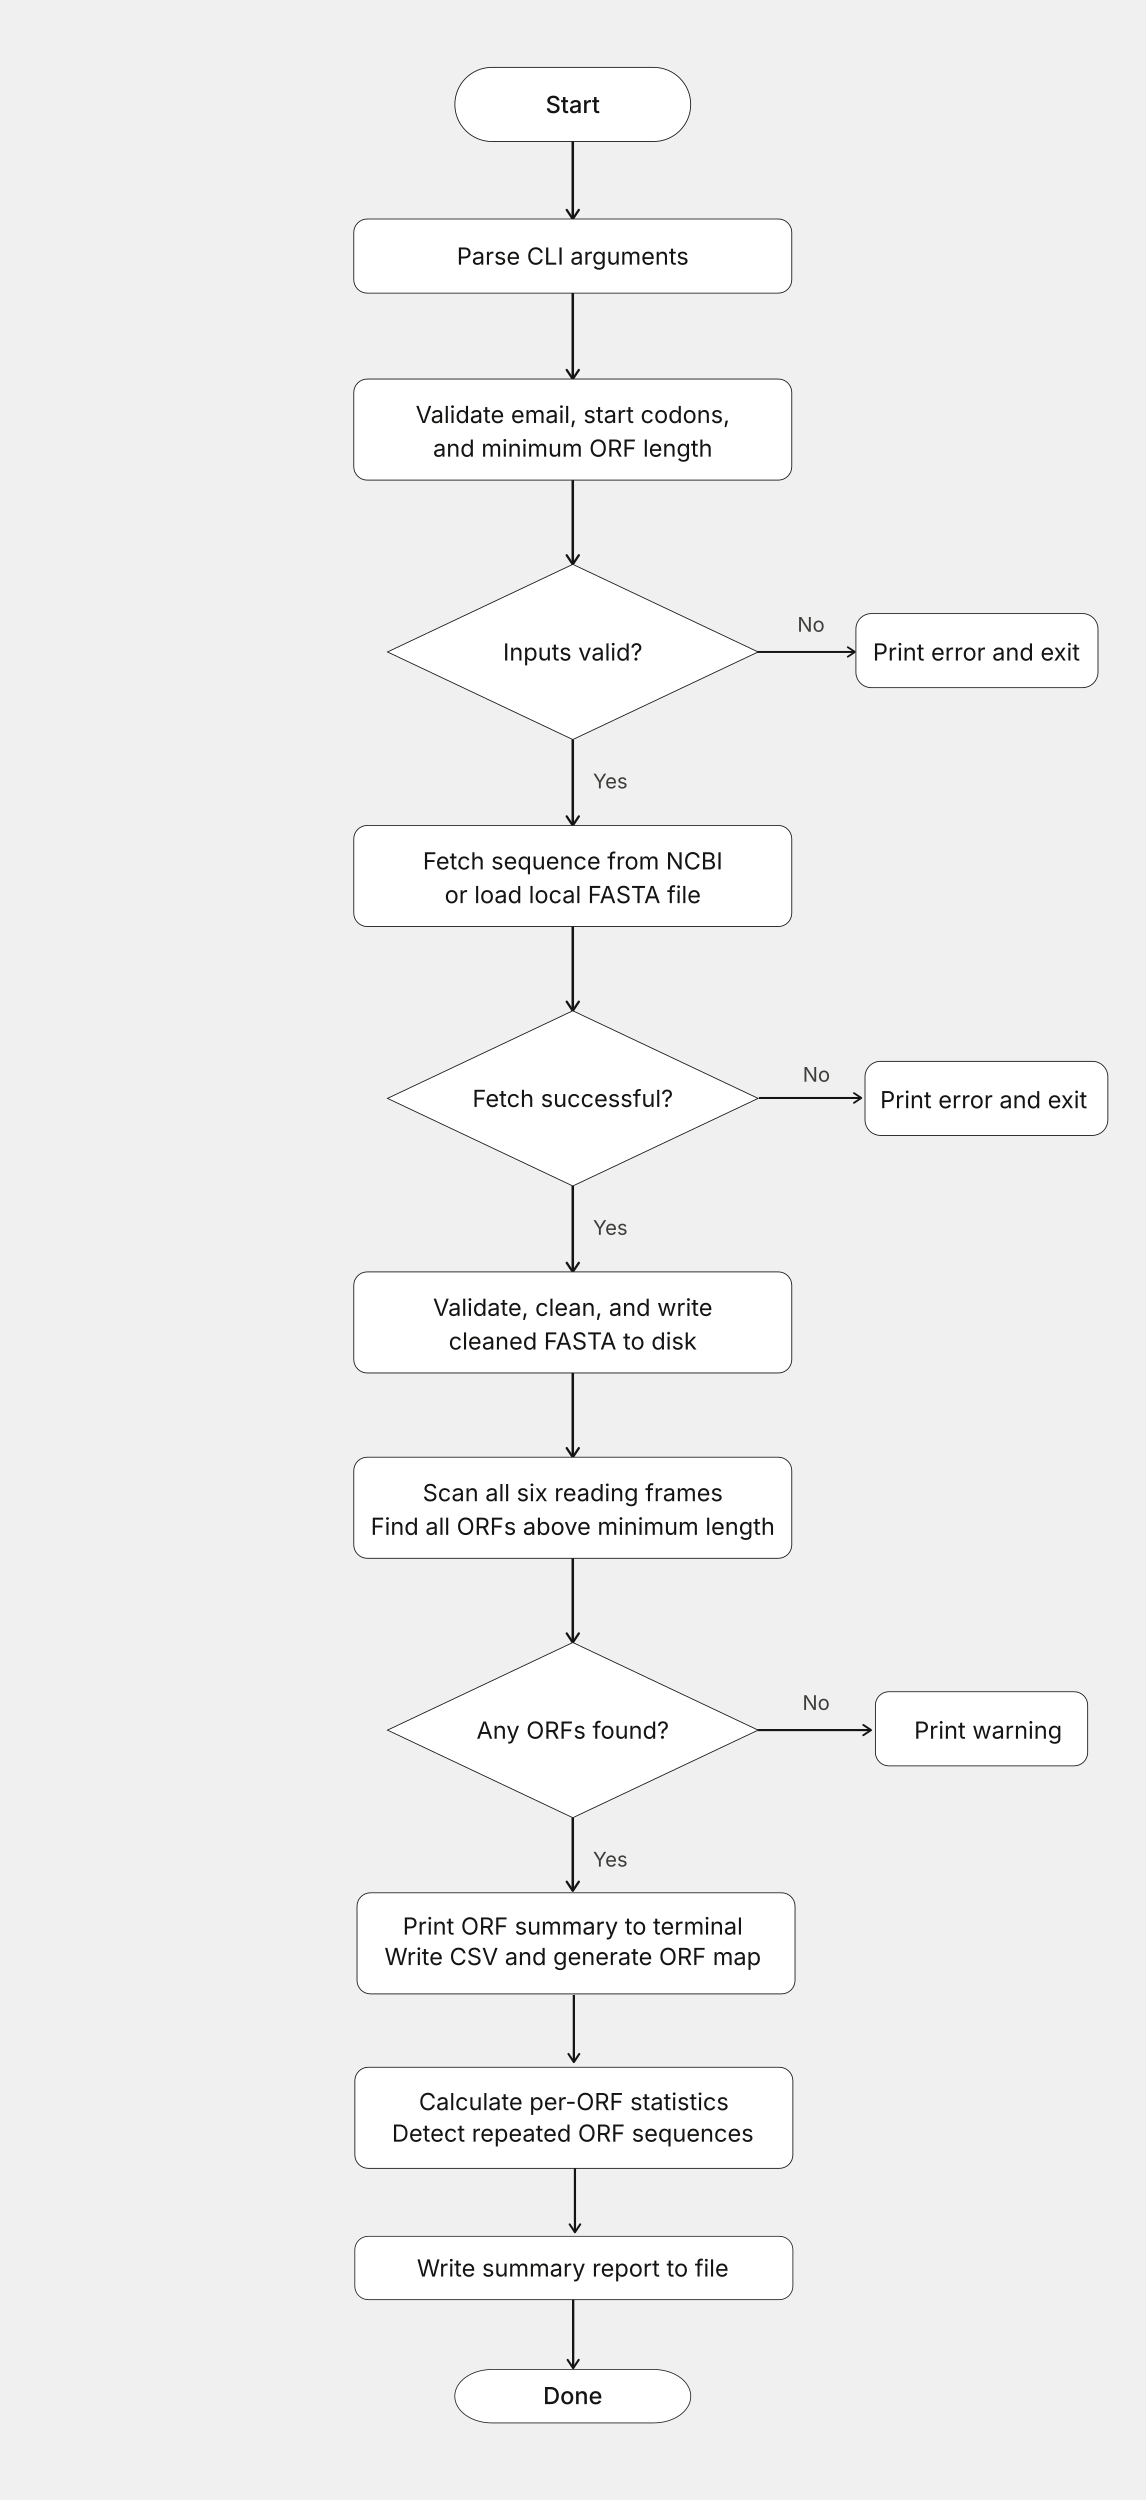
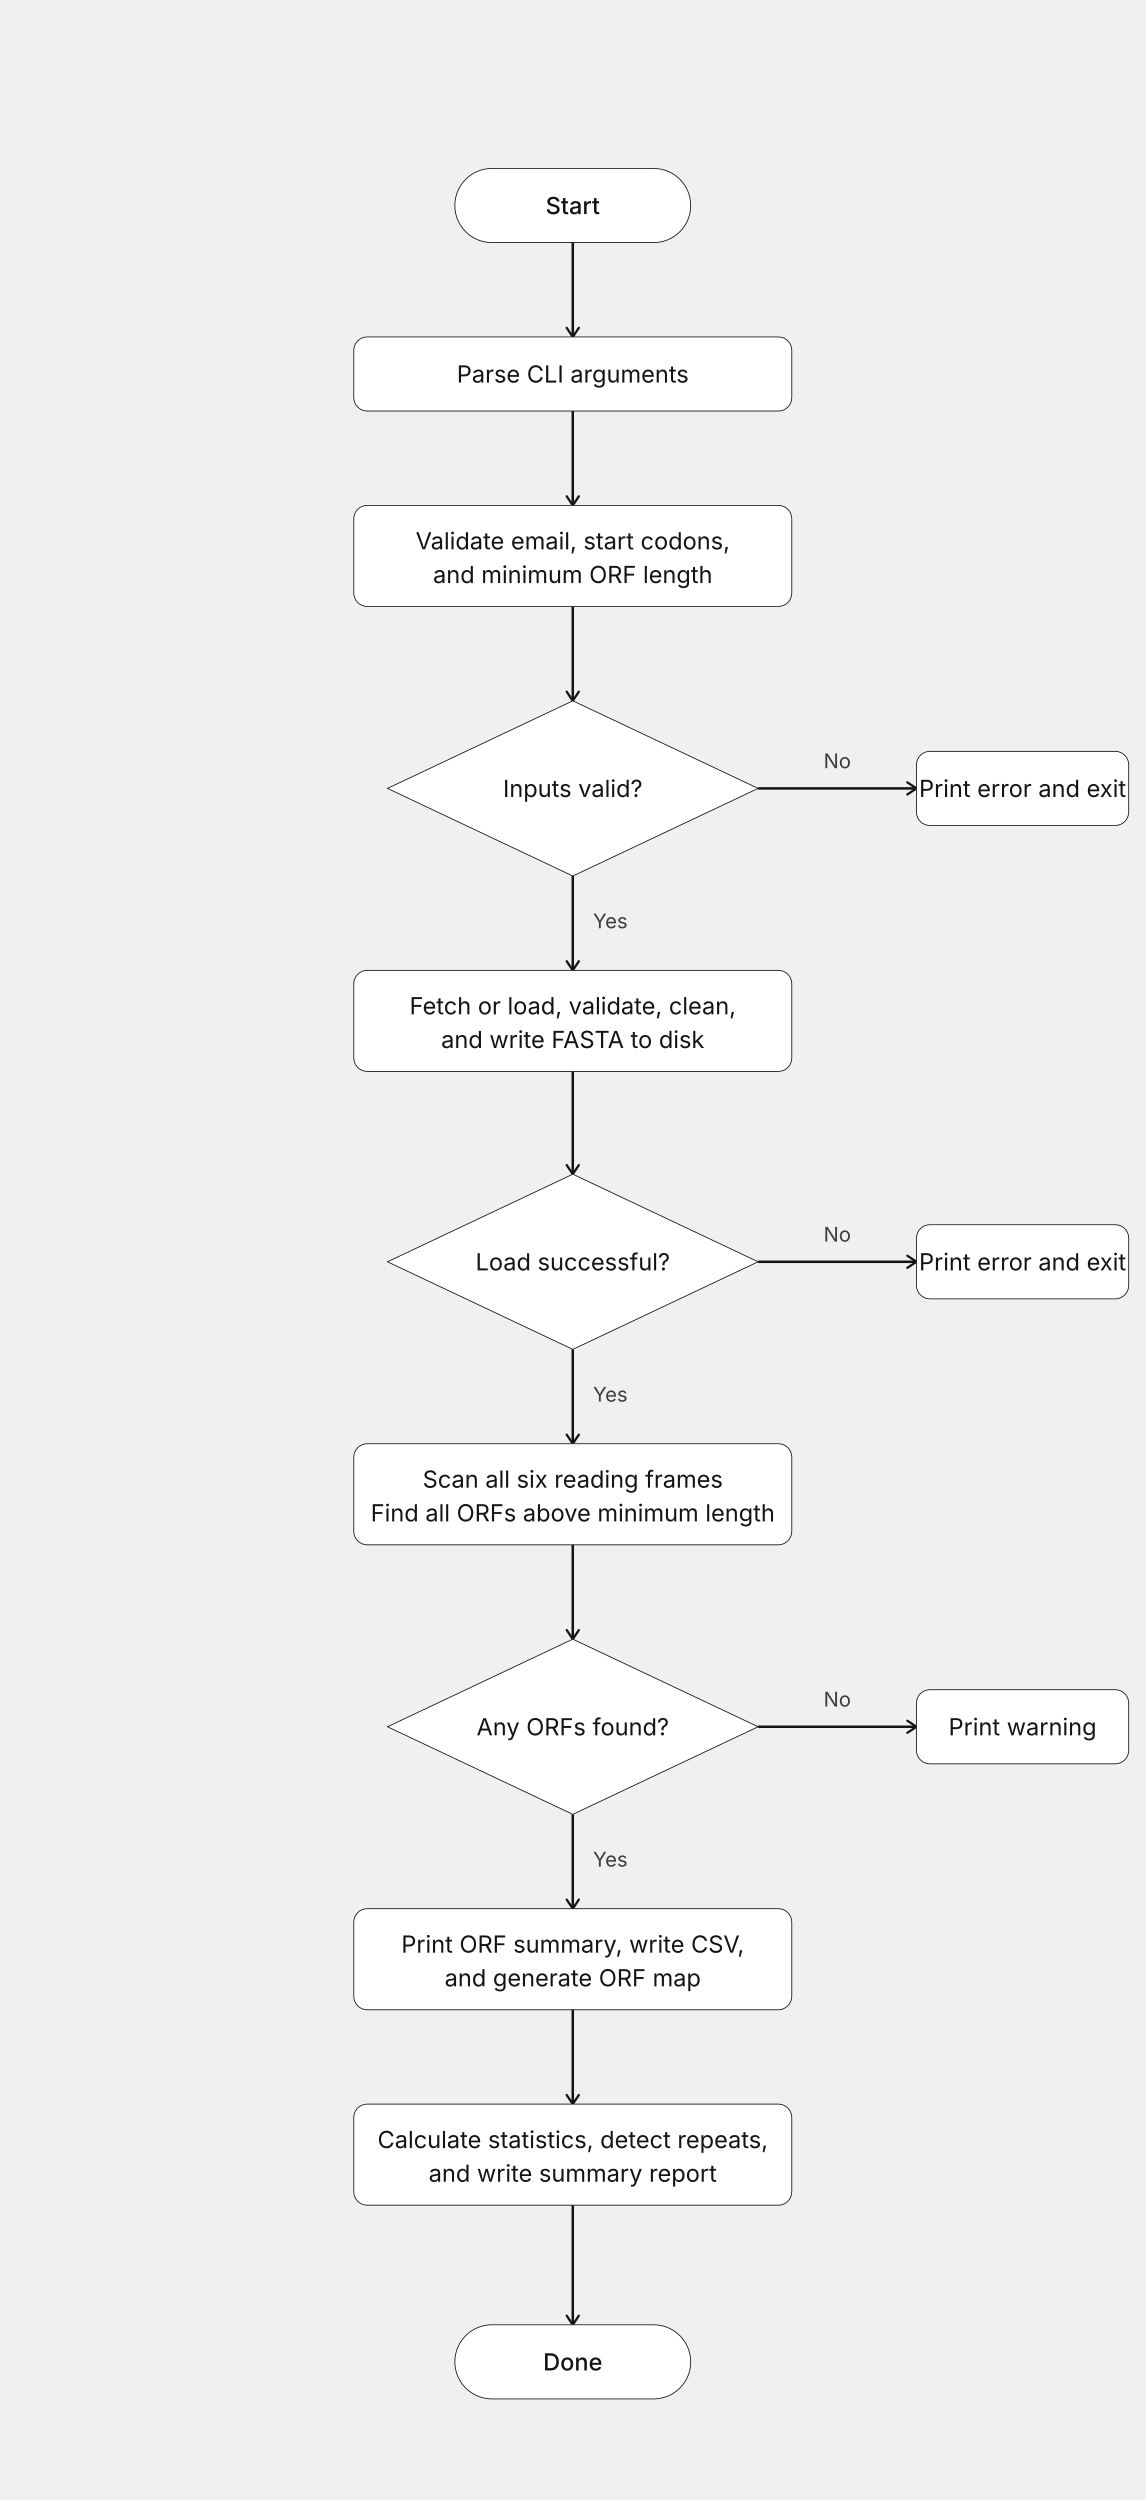
- <svg xmlns="http://www.w3.org/2000/svg" width="100%" viewBox="0 0 680 1484" role="img" version="1.1" id="svg28">
-   <defs id="defs1">
+ <svg xmlns="http://www.w3.org/2000/svg" width="100%" viewBox="0 0 680 1484" role="img" version="1.1">
+   <defs>
    <marker id="arrow" viewBox="0 0 10 10" refX="8" refY="5" markerWidth="6" markerHeight="6" orient="auto-start-reverse">
-       <path d="M2 1L8 5L2 9" fill="none" stroke="context-stroke" stroke-width="1.5" stroke-linecap="round" stroke-linejoin="round" id="path1" />
-     </marker>
-     <marker id="arrow-8" viewBox="0 0 10 10" refX="8" refY="5" markerWidth="6" markerHeight="6" orient="auto-start-reverse">
-       <path d="M 2,1 8,5 2,9" fill="none" stroke="context-stroke" stroke-width="1.5" stroke-linecap="round" stroke-linejoin="round" id="path1-0" />
-     </marker>
-     <marker id="arrow-0" viewBox="0 0 10 10" refX="8" refY="5" markerWidth="6" markerHeight="6" orient="auto-start-reverse">
-       <path d="M 2,1 8,5 2,9" fill="none" stroke="context-stroke" stroke-width="1.5" stroke-linecap="round" stroke-linejoin="round" id="path1-5" />
-     </marker>
-     <marker id="arrow-9" viewBox="0 0 10 10" refX="8" refY="5" markerWidth="6" markerHeight="6" orient="auto-start-reverse">
-       <path d="M 2,1 8,5 2,9" fill="none" stroke="context-stroke" stroke-width="1.5" stroke-linecap="round" stroke-linejoin="round" id="path1-02" />
-     </marker>
-     <marker id="arrow-3" viewBox="0 0 10 10" refX="8" refY="5" markerWidth="6" markerHeight="6" orient="auto-start-reverse">
-       <path d="M 2,1 8,5 2,9" fill="none" stroke="context-stroke" stroke-width="1.5" stroke-linecap="round" stroke-linejoin="round" id="path1-9" />
+       <path d="M2 1L8 5L2 9" fill="none" stroke="context-stroke" stroke-width="1.5" stroke-linecap="round" stroke-linejoin="round" />
    </marker>
  </defs>
-   <rect x="270" y="40" width="140" height="44" rx="22" fill="rgb(255,255,255)" stroke="rgb(20,20,19)" stroke-width="0.5" id="rect1" />
-   <text x="340" y="62" text-anchor="middle" dominant-baseline="central" style="fill:rgb(20,20,19);font-family:'Anthropic Sans',-apple-system,'system-ui','Segoe UI',sans-serif;font-size:14px;font-weight:500;" id="text1">Start</text>
-   <line x1="340" y1="84" x2="340" y2="130" stroke="rgb(20,20,19)" stroke-width="1.5" fill="none" marker-end="url(#arrow)" id="line1" />
-   <rect x="210" y="130" width="260" height="44" rx="8" fill="rgb(255,255,255)" stroke="rgb(20,20,19)" stroke-width="0.5" id="rect2" />
-   <text x="340" y="152" text-anchor="middle" dominant-baseline="central" style="fill:rgb(20,20,19);font-family:'Anthropic Sans',-apple-system,'system-ui','Segoe UI',sans-serif;font-size:14px;font-weight:400;" id="text2">Parse CLI arguments</text>
-   <line x1="340" y1="174" x2="340" y2="225" stroke="rgb(20,20,19)" stroke-width="1.5" fill="none" marker-end="url(#arrow)" id="line2" />
-   <rect x="210" y="225" width="260" height="60" rx="8" fill="rgb(255,255,255)" stroke="rgb(20,20,19)" stroke-width="0.5" id="rect3" />
-   <text x="340" y="246" text-anchor="middle" dominant-baseline="central" style="fill:rgb(20,20,19);font-family:'Anthropic Sans',-apple-system,'system-ui','Segoe UI',sans-serif;font-size:14px;font-weight:400;" id="text3">Validate email, start codons,</text>
-   <text x="340" y="266" text-anchor="middle" dominant-baseline="central" style="fill:rgb(20,20,19);font-family:'Anthropic Sans',-apple-system,'system-ui','Segoe UI',sans-serif;font-size:14px;font-weight:400;" id="text4">and minimum ORF length</text>
-   <line x1="340" y1="285" x2="340" y2="335" stroke="rgb(20,20,19)" stroke-width="1.5" fill="none" marker-end="url(#arrow)" id="line4" />
-   <polygon points="340,335 450,387 340,439 230,387" fill="rgb(255,255,255)" stroke="rgb(20,20,19)" stroke-width="0.5" id="polygon4" />
-   <text x="340" y="387" text-anchor="middle" dominant-baseline="central" style="fill:rgb(20,20,19);font-family:'Anthropic Sans',-apple-system,'system-ui','Segoe UI',sans-serif;font-size:14px;font-weight:400;" id="text5">Inputs valid?</text>
-   <line x1="449.476" y1="387" x2="507.488" y2="387" stroke="#141413" stroke-width="1.178" fill="none" marker-end="url(#arrow)" id="line5" />
-   <text x="481.403" y="375" text-anchor="middle" style="font-size:12px;font-family:'Anthropic Sans', '-apple-system', system-ui, 'Segoe UI', sans-serif;fill:#3d3d3a" id="text6">No</text>
-   <rect x="508.074" y="364.23" width="143.692" height="43.966" rx="9.123" fill="#ffffff" stroke="#141413" stroke-width="0.5" id="rect6" />
-   <text x="579.603" y="387" text-anchor="middle" dominant-baseline="central" style="font-weight:400;font-size:14px;font-family:'Anthropic Sans', '-apple-system', system-ui, 'Segoe UI', sans-serif;fill:#141413" id="text7">Print error and exit</text>
-   <line x1="340" y1="439" x2="340" y2="490" stroke="rgb(20,20,19)" stroke-width="1.5" fill="none" marker-end="url(#arrow)" id="line7" />
-   <text x="352" y="468" text-anchor="start" style="fill:rgb(61,61,58);font-family:'Anthropic Sans',-apple-system,'system-ui','Segoe UI',sans-serif;font-size:12px;" id="text8">Yes</text>
-   <rect x="210" y="490" width="260" height="60" rx="8" fill="rgb(255,255,255)" stroke="rgb(20,20,19)" stroke-width="0.5" id="rect8" />
-   <text x="340" y="511" text-anchor="middle" dominant-baseline="central" style="fill:rgb(20,20,19);font-family:'Anthropic Sans',-apple-system,'system-ui','Segoe UI',sans-serif;font-size:14px;font-weight:400;" id="text9">Fetch sequence from NCBI</text>
-   <text x="340" y="531" text-anchor="middle" dominant-baseline="central" style="fill:rgb(20,20,19);font-family:'Anthropic Sans',-apple-system,'system-ui','Segoe UI',sans-serif;font-size:14px;font-weight:400;" id="text10">or load local FASTA file</text>
-   <line x1="340" y1="550" x2="340" y2="600" stroke="rgb(20,20,19)" stroke-width="1.5" fill="none" marker-end="url(#arrow)" id="line10" />
-   <polygon points="340,600 450,652 340,704 230,652" fill="rgb(255,255,255)" stroke="rgb(20,20,19)" stroke-width="0.5" id="polygon10" />
-   <text x="340" y="652" text-anchor="middle" dominant-baseline="central" style="fill:rgb(20,20,19);font-family:'Anthropic Sans',-apple-system,'system-ui','Segoe UI',sans-serif;font-size:14px;font-weight:400;" id="text11">Fetch successful?</text>
-   <text x="484.62" y="642.107" text-anchor="middle" style="font-size:12px;font-family:'Anthropic Sans', '-apple-system', system-ui, 'Segoe UI', sans-serif;fill:#3d3d3a" id="text12">No</text>
-   <rect x="513.475" y="630.017" width="144.141" height="43.965" rx="9.152" fill="#ffffff" stroke="#141413" stroke-width="0.5" id="rect12" />
-   <text x="583.9" y="652.749" text-anchor="middle" dominant-baseline="central" style="font-weight:400;font-size:14px;font-family:'Anthropic Sans', '-apple-system', system-ui, 'Segoe UI', sans-serif;fill:#141413" id="text13">Print error and exit</text>
-   <line x1="340" y1="704" x2="340" y2="755" stroke="rgb(20,20,19)" stroke-width="1.5" fill="none" marker-end="url(#arrow)" id="line13" />
-   <text x="352" y="733" text-anchor="start" style="fill:rgb(61,61,58);font-family:'Anthropic Sans',-apple-system,'system-ui','Segoe UI',sans-serif;font-size:12px;" id="text14">Yes</text>
-   <rect x="210" y="755" width="260" height="60" rx="8" fill="rgb(255,255,255)" stroke="rgb(20,20,19)" stroke-width="0.5" id="rect14" />
-   <text x="340" y="776" text-anchor="middle" dominant-baseline="central" style="fill:rgb(20,20,19);font-family:'Anthropic Sans',-apple-system,'system-ui','Segoe UI',sans-serif;font-size:14px;font-weight:400;" id="text15">Validate, clean, and write</text>
-   <text x="340" y="796" text-anchor="middle" dominant-baseline="central" style="fill:rgb(20,20,19);font-family:'Anthropic Sans',-apple-system,'system-ui','Segoe UI',sans-serif;font-size:14px;font-weight:400;" id="text16">cleaned FASTA to disk</text>
-   <line x1="340" y1="815" x2="340" y2="865" stroke="rgb(20,20,19)" stroke-width="1.5" fill="none" marker-end="url(#arrow)" id="line16" />
-   <rect x="210" y="865" width="260" height="60" rx="8" fill="rgb(255,255,255)" stroke="rgb(20,20,19)" stroke-width="0.5" id="rect16" />
-   <text x="340" y="886" text-anchor="middle" dominant-baseline="central" style="fill:rgb(20,20,19);font-family:'Anthropic Sans',-apple-system,'system-ui','Segoe UI',sans-serif;font-size:14px;font-weight:400;" id="text17">Scan all six reading frames</text>
-   <text x="340" y="906" text-anchor="middle" dominant-baseline="central" style="fill:rgb(20,20,19);font-family:'Anthropic Sans',-apple-system,'system-ui','Segoe UI',sans-serif;font-size:14px;font-weight:400;" id="text18">Find all ORFs above minimum length</text>
-   <line x1="340" y1="925" x2="340" y2="975" stroke="rgb(20,20,19)" stroke-width="1.5" fill="none" marker-end="url(#arrow)" id="line18" />
-   <polygon points="340,975 450,1027 340,1079 230,1027" fill="rgb(255,255,255)" stroke="rgb(20,20,19)" stroke-width="0.5" id="polygon18" />
-   <text x="340" y="1027" text-anchor="middle" dominant-baseline="central" style="fill:rgb(20,20,19);font-family:'Anthropic Sans',-apple-system,'system-ui','Segoe UI',sans-serif;font-size:14px;font-weight:400;" id="text19">Any ORFs found?</text>
-   <text x="484.429" y="1015" text-anchor="middle" style="font-size:12px;font-family:'Anthropic Sans', '-apple-system', system-ui, 'Segoe UI', sans-serif;fill:#3d3d3a" id="text20">No</text>
-   <rect x="519.643" y="1004.214" width="126" height="44" rx="8" fill="#ffffff" stroke="#141413" stroke-width="0.5" id="rect20" />
-   <text x="586.572" y="1027" text-anchor="middle" dominant-baseline="central" style="font-weight:400;font-size:14px;font-family:'Anthropic Sans', '-apple-system', system-ui, 'Segoe UI', sans-serif;fill:#141413" id="text21">Print warning</text>
-   <line x1="340" y1="1079" x2="340" y2="1122.381" stroke="#141413" stroke-width="1.5" fill="none" marker-end="url(#arrow)" id="line21" />
-   <text x="352" y="1108" text-anchor="start" style="fill:rgb(61,61,58);font-family:'Anthropic Sans',-apple-system,'system-ui','Segoe UI',sans-serif;font-size:12px;" id="text22">Yes</text>
-   <rect x="211.93" y="1123.567" width="260" height="60" rx="8" fill="#ffffff" stroke="#141413" stroke-width="0.5" id="rect22" />
-   <text x="340" y="1143.281" text-anchor="middle" dominant-baseline="central" style="font-weight:400;font-size:14px;font-family:'Anthropic Sans', '-apple-system', system-ui, 'Segoe UI', sans-serif;fill:#141413" id="text23">Print ORF summary to terminal</text>
-   <text x="340" y="1161.351" text-anchor="middle" dominant-baseline="central" style="font-weight:400;font-size:14px;font-family:'Anthropic Sans', '-apple-system', system-ui, 'Segoe UI', sans-serif;fill:#141413" id="text24">Write CSV and generate ORF map</text>
-   <line x1="340.643" y1="1184.21" x2="340.643" y2="1224.055" stroke="#141413" stroke-width="1.339" fill="none" marker-end="url(#arrow)" id="line24" />
-   <rect x="210.643" y="1227.134" width="260" height="60" rx="8" fill="#ffffff" stroke="#141413" stroke-width="0.5" id="rect24" />
-   <text x="340.643" y="1247.491" text-anchor="middle" dominant-baseline="central" style="font-weight:400;font-size:14px;font-family:'Anthropic Sans', '-apple-system', system-ui, 'Segoe UI', sans-serif;fill:#141413" id="text25">Calculate per-ORF statistics</text>
-   <text x="340" y="1266.205" text-anchor="middle" dominant-baseline="central" style="font-weight:400;font-size:14px;font-family:'Anthropic Sans', '-apple-system', system-ui, 'Segoe UI', sans-serif;fill:#141413" id="text26">Detect repeated ORF sequences</text>
-   <line x1="341.287" y1="1287.134" x2="341.287" y2="1325.075" stroke="#141413" stroke-width="1.307" fill="none" marker-end="url(#arrow)" id="line26" />
-   <line x1="340.229" y1="1364.261" x2="340.229" y2="1405.734" stroke="#141413" stroke-width="1.366" fill="none" marker-end="url(#arrow-3)" id="line26-6" style="marker-end:url(#arrow-3)" />
-   <rect x="210.624" y="1327.466" width="260.038" height="37.605" rx="8.001" fill="#ffffff" stroke="#141413" stroke-width="0.462" id="rect26" />
-   <text x="340" y="1346.269" text-anchor="middle" dominant-baseline="central" style="font-weight:400;font-size:14px;font-family:'Anthropic Sans', '-apple-system', system-ui, 'Segoe UI', sans-serif;fill:#141413" id="text27">Write summary report to file</text>
-   <rect x="269.961" y="1406.536" width="140.078" height="31.713" rx="22.012" fill="#ffffff" stroke="#141413" stroke-width="0.455" id="rect27" />
-   <text x="340" y="1422" text-anchor="middle" dominant-baseline="central" style="fill:rgb(20,20,19);font-family:'Anthropic Sans',-apple-system,'system-ui','Segoe UI',sans-serif;font-size:14px;font-weight:500;" id="text28">Done</text>
-   <line x1="450.5" y1="651.761" x2="511.253" y2="651.761" stroke="#141413" stroke-width="1.206" fill="none" marker-end="url(#arrow-0)" id="line5-2" style="marker-end:url(#arrow-0)" />
-   <line x1="449.715" y1="1026.975" x2="517.046" y2="1026.975" stroke="#141413" stroke-width="1.27" fill="none" marker-end="url(#arrow-9)" id="line5-9" style="marker-end:url(#arrow-9)" />
+   <rect x="270" y="100" width="140" height="44" rx="22" fill="rgb(255,255,255)" stroke="rgb(20,20,19)" stroke-width="0.5" />
+   <text x="340" y="122" text-anchor="middle" dominant-baseline="central" style="fill:rgb(20,20,19);font-family:'Anthropic Sans',-apple-system,'system-ui','Segoe UI',sans-serif;font-size:14px;font-weight:500;">Start</text>
+   <line x1="340" y1="144" x2="340" y2="200" stroke="rgb(20,20,19)" stroke-width="1.5" fill="none" marker-end="url(#arrow)" />
+   <rect x="210" y="200" width="260" height="44" rx="8" fill="rgb(255,255,255)" stroke="rgb(20,20,19)" stroke-width="0.5" />
+   <text x="340" y="222" text-anchor="middle" dominant-baseline="central" style="fill:rgb(20,20,19);font-family:'Anthropic Sans',-apple-system,'system-ui','Segoe UI',sans-serif;font-size:14px;font-weight:400;">Parse CLI arguments</text>
+   <line x1="340" y1="244" x2="340" y2="300" stroke="rgb(20,20,19)" stroke-width="1.5" fill="none" marker-end="url(#arrow)" />
+   <rect x="210" y="300" width="260" height="60" rx="8" fill="rgb(255,255,255)" stroke="rgb(20,20,19)" stroke-width="0.5" />
+   <text x="340" y="321" text-anchor="middle" dominant-baseline="central" style="fill:rgb(20,20,19);font-family:'Anthropic Sans',-apple-system,'system-ui','Segoe UI',sans-serif;font-size:14px;font-weight:400;">Validate email, start codons,</text>
+   <text x="340" y="341" text-anchor="middle" dominant-baseline="central" style="fill:rgb(20,20,19);font-family:'Anthropic Sans',-apple-system,'system-ui','Segoe UI',sans-serif;font-size:14px;font-weight:400;">and minimum ORF length</text>
+   <line x1="340" y1="360" x2="340" y2="416" stroke="rgb(20,20,19)" stroke-width="1.5" fill="none" marker-end="url(#arrow)" />
+   <polygon points="340,416 450,468 340,520 230,468" fill="rgb(255,255,255)" stroke="rgb(20,20,19)" stroke-width="0.5" />
+   <text x="340" y="468" text-anchor="middle" dominant-baseline="central" style="fill:rgb(20,20,19);font-family:'Anthropic Sans',-apple-system,'system-ui','Segoe UI',sans-serif;font-size:14px;font-weight:400;">Inputs valid?</text>
+   <line x1="450" y1="468" x2="544" y2="468" stroke="rgb(20,20,19)" stroke-width="1.5" fill="none" marker-end="url(#arrow)" />
+   <text x="497" y="456" text-anchor="middle" style="fill:rgb(61,61,58);font-family:'Anthropic Sans',-apple-system,'system-ui','Segoe UI',sans-serif;font-size:12px;">No</text>
+   <rect x="544" y="446" width="126" height="44" rx="8" fill="rgb(255,255,255)" stroke="rgb(20,20,19)" stroke-width="0.5" />
+   <text x="607" y="468" text-anchor="middle" dominant-baseline="central" style="fill:rgb(20,20,19);font-family:'Anthropic Sans',-apple-system,'system-ui','Segoe UI',sans-serif;font-size:14px;font-weight:400;">Print error and exit</text>
+   <line x1="340" y1="520" x2="340" y2="576" stroke="rgb(20,20,19)" stroke-width="1.5" fill="none" marker-end="url(#arrow)" />
+   <text x="352" y="551" text-anchor="start" style="fill:rgb(61,61,58);font-family:'Anthropic Sans',-apple-system,'system-ui','Segoe UI',sans-serif;font-size:12px;">Yes</text>
+   <rect x="210" y="576" width="260" height="60" rx="8" fill="rgb(255,255,255)" stroke="rgb(20,20,19)" stroke-width="0.5" />
+   <text x="340" y="597" text-anchor="middle" dominant-baseline="central" style="fill:rgb(20,20,19);font-family:'Anthropic Sans',-apple-system,'system-ui','Segoe UI',sans-serif;font-size:14px;font-weight:400;">Fetch or load, validate, clean,</text>
+   <text x="340" y="617" text-anchor="middle" dominant-baseline="central" style="fill:rgb(20,20,19);font-family:'Anthropic Sans',-apple-system,'system-ui','Segoe UI',sans-serif;font-size:14px;font-weight:400;">and write FASTA to disk</text>
+   <line x1="340" y1="636" x2="340" y2="697" stroke="rgb(20,20,19)" stroke-width="1.5" fill="none" marker-end="url(#arrow)" />
+   <polygon points="340,697 450,749 340,801 230,749" fill="rgb(255,255,255)" stroke="rgb(20,20,19)" stroke-width="0.5" />
+   <text x="340" y="749" text-anchor="middle" dominant-baseline="central" style="fill:rgb(20,20,19);font-family:'Anthropic Sans',-apple-system,'system-ui','Segoe UI',sans-serif;font-size:14px;font-weight:400;">Load successful?</text>
+   <line x1="450" y1="749" x2="544" y2="749" stroke="rgb(20,20,19)" stroke-width="1.5" fill="none" marker-end="url(#arrow)" />
+   <text x="497" y="737" text-anchor="middle" style="fill:rgb(61,61,58);font-family:'Anthropic Sans',-apple-system,'system-ui','Segoe UI',sans-serif;font-size:12px;">No</text>
+   <rect x="544" y="727" width="126" height="44" rx="8" fill="rgb(255,255,255)" stroke="rgb(20,20,19)" stroke-width="0.5" />
+   <text x="607" y="749" text-anchor="middle" dominant-baseline="central" style="fill:rgb(20,20,19);font-family:'Anthropic Sans',-apple-system,'system-ui','Segoe UI',sans-serif;font-size:14px;font-weight:400;">Print error and exit</text>
+   <line x1="340" y1="801" x2="340" y2="857" stroke="rgb(20,20,19)" stroke-width="1.5" fill="none" marker-end="url(#arrow)" />
+   <text x="352" y="832" text-anchor="start" style="fill:rgb(61,61,58);font-family:'Anthropic Sans',-apple-system,'system-ui','Segoe UI',sans-serif;font-size:12px;">Yes</text>
+   <rect x="210" y="857" width="260" height="60" rx="8" fill="rgb(255,255,255)" stroke="rgb(20,20,19)" stroke-width="0.5" />
+   <text x="340" y="878" text-anchor="middle" dominant-baseline="central" style="fill:rgb(20,20,19);font-family:'Anthropic Sans',-apple-system,'system-ui','Segoe UI',sans-serif;font-size:14px;font-weight:400;">Scan all six reading frames</text>
+   <text x="340" y="898" text-anchor="middle" dominant-baseline="central" style="fill:rgb(20,20,19);font-family:'Anthropic Sans',-apple-system,'system-ui','Segoe UI',sans-serif;font-size:14px;font-weight:400;">Find all ORFs above minimum length</text>
+   <line x1="340" y1="917" x2="340" y2="973" stroke="rgb(20,20,19)" stroke-width="1.5" fill="none" marker-end="url(#arrow)" />
+   <polygon points="340,973 450,1025 340,1077 230,1025" fill="rgb(255,255,255)" stroke="rgb(20,20,19)" stroke-width="0.5" />
+   <text x="340" y="1025" text-anchor="middle" dominant-baseline="central" style="fill:rgb(20,20,19);font-family:'Anthropic Sans',-apple-system,'system-ui','Segoe UI',sans-serif;font-size:14px;font-weight:400;">Any ORFs found?</text>
+   <line x1="450" y1="1025" x2="544" y2="1025" stroke="rgb(20,20,19)" stroke-width="1.5" fill="none" marker-end="url(#arrow)" />
+   <text x="497" y="1013" text-anchor="middle" style="fill:rgb(61,61,58);font-family:'Anthropic Sans',-apple-system,'system-ui','Segoe UI',sans-serif;font-size:12px;">No</text>
+   <rect x="544" y="1003" width="126" height="44" rx="8" fill="rgb(255,255,255)" stroke="rgb(20,20,19)" stroke-width="0.5" />
+   <text x="607" y="1025" text-anchor="middle" dominant-baseline="central" style="fill:rgb(20,20,19);font-family:'Anthropic Sans',-apple-system,'system-ui','Segoe UI',sans-serif;font-size:14px;font-weight:400;">Print warning</text>
+   <line x1="340" y1="1077" x2="340" y2="1133" stroke="rgb(20,20,19)" stroke-width="1.5" fill="none" marker-end="url(#arrow)" />
+   <text x="352" y="1108" text-anchor="start" style="fill:rgb(61,61,58);font-family:'Anthropic Sans',-apple-system,'system-ui','Segoe UI',sans-serif;font-size:12px;">Yes</text>
+   <rect x="210" y="1133" width="260" height="60" rx="8" fill="rgb(255,255,255)" stroke="rgb(20,20,19)" stroke-width="0.5" />
+   <text x="340" y="1154" text-anchor="middle" dominant-baseline="central" style="fill:rgb(20,20,19);font-family:'Anthropic Sans',-apple-system,'system-ui','Segoe UI',sans-serif;font-size:14px;font-weight:400;">Print ORF summary, write CSV,</text>
+   <text x="340" y="1174" text-anchor="middle" dominant-baseline="central" style="fill:rgb(20,20,19);font-family:'Anthropic Sans',-apple-system,'system-ui','Segoe UI',sans-serif;font-size:14px;font-weight:400;">and generate ORF map</text>
+   <line x1="340" y1="1193" x2="340" y2="1249" stroke="rgb(20,20,19)" stroke-width="1.5" fill="none" marker-end="url(#arrow)" />
+   <rect x="210" y="1249" width="260" height="60" rx="8" fill="rgb(255,255,255)" stroke="rgb(20,20,19)" stroke-width="0.5" />
+   <text x="340" y="1270" text-anchor="middle" dominant-baseline="central" style="fill:rgb(20,20,19);font-family:'Anthropic Sans',-apple-system,'system-ui','Segoe UI',sans-serif;font-size:14px;font-weight:400;">Calculate statistics, detect repeats,</text>
+   <text x="340" y="1290" text-anchor="middle" dominant-baseline="central" style="fill:rgb(20,20,19);font-family:'Anthropic Sans',-apple-system,'system-ui','Segoe UI',sans-serif;font-size:14px;font-weight:400;">and write summary report</text>
+   <line x1="340" y1="1309" x2="340" y2="1380" stroke="rgb(20,20,19)" stroke-width="1.5" fill="none" marker-end="url(#arrow)" />
+   <rect x="270" y="1380" width="140" height="44" rx="22" fill="rgb(255,255,255)" stroke="rgb(20,20,19)" stroke-width="0.5" />
+   <text x="340" y="1402" text-anchor="middle" dominant-baseline="central" style="fill:rgb(20,20,19);font-family:'Anthropic Sans',-apple-system,'system-ui','Segoe UI',sans-serif;font-size:14px;font-weight:500;">Done</text>
</svg>
